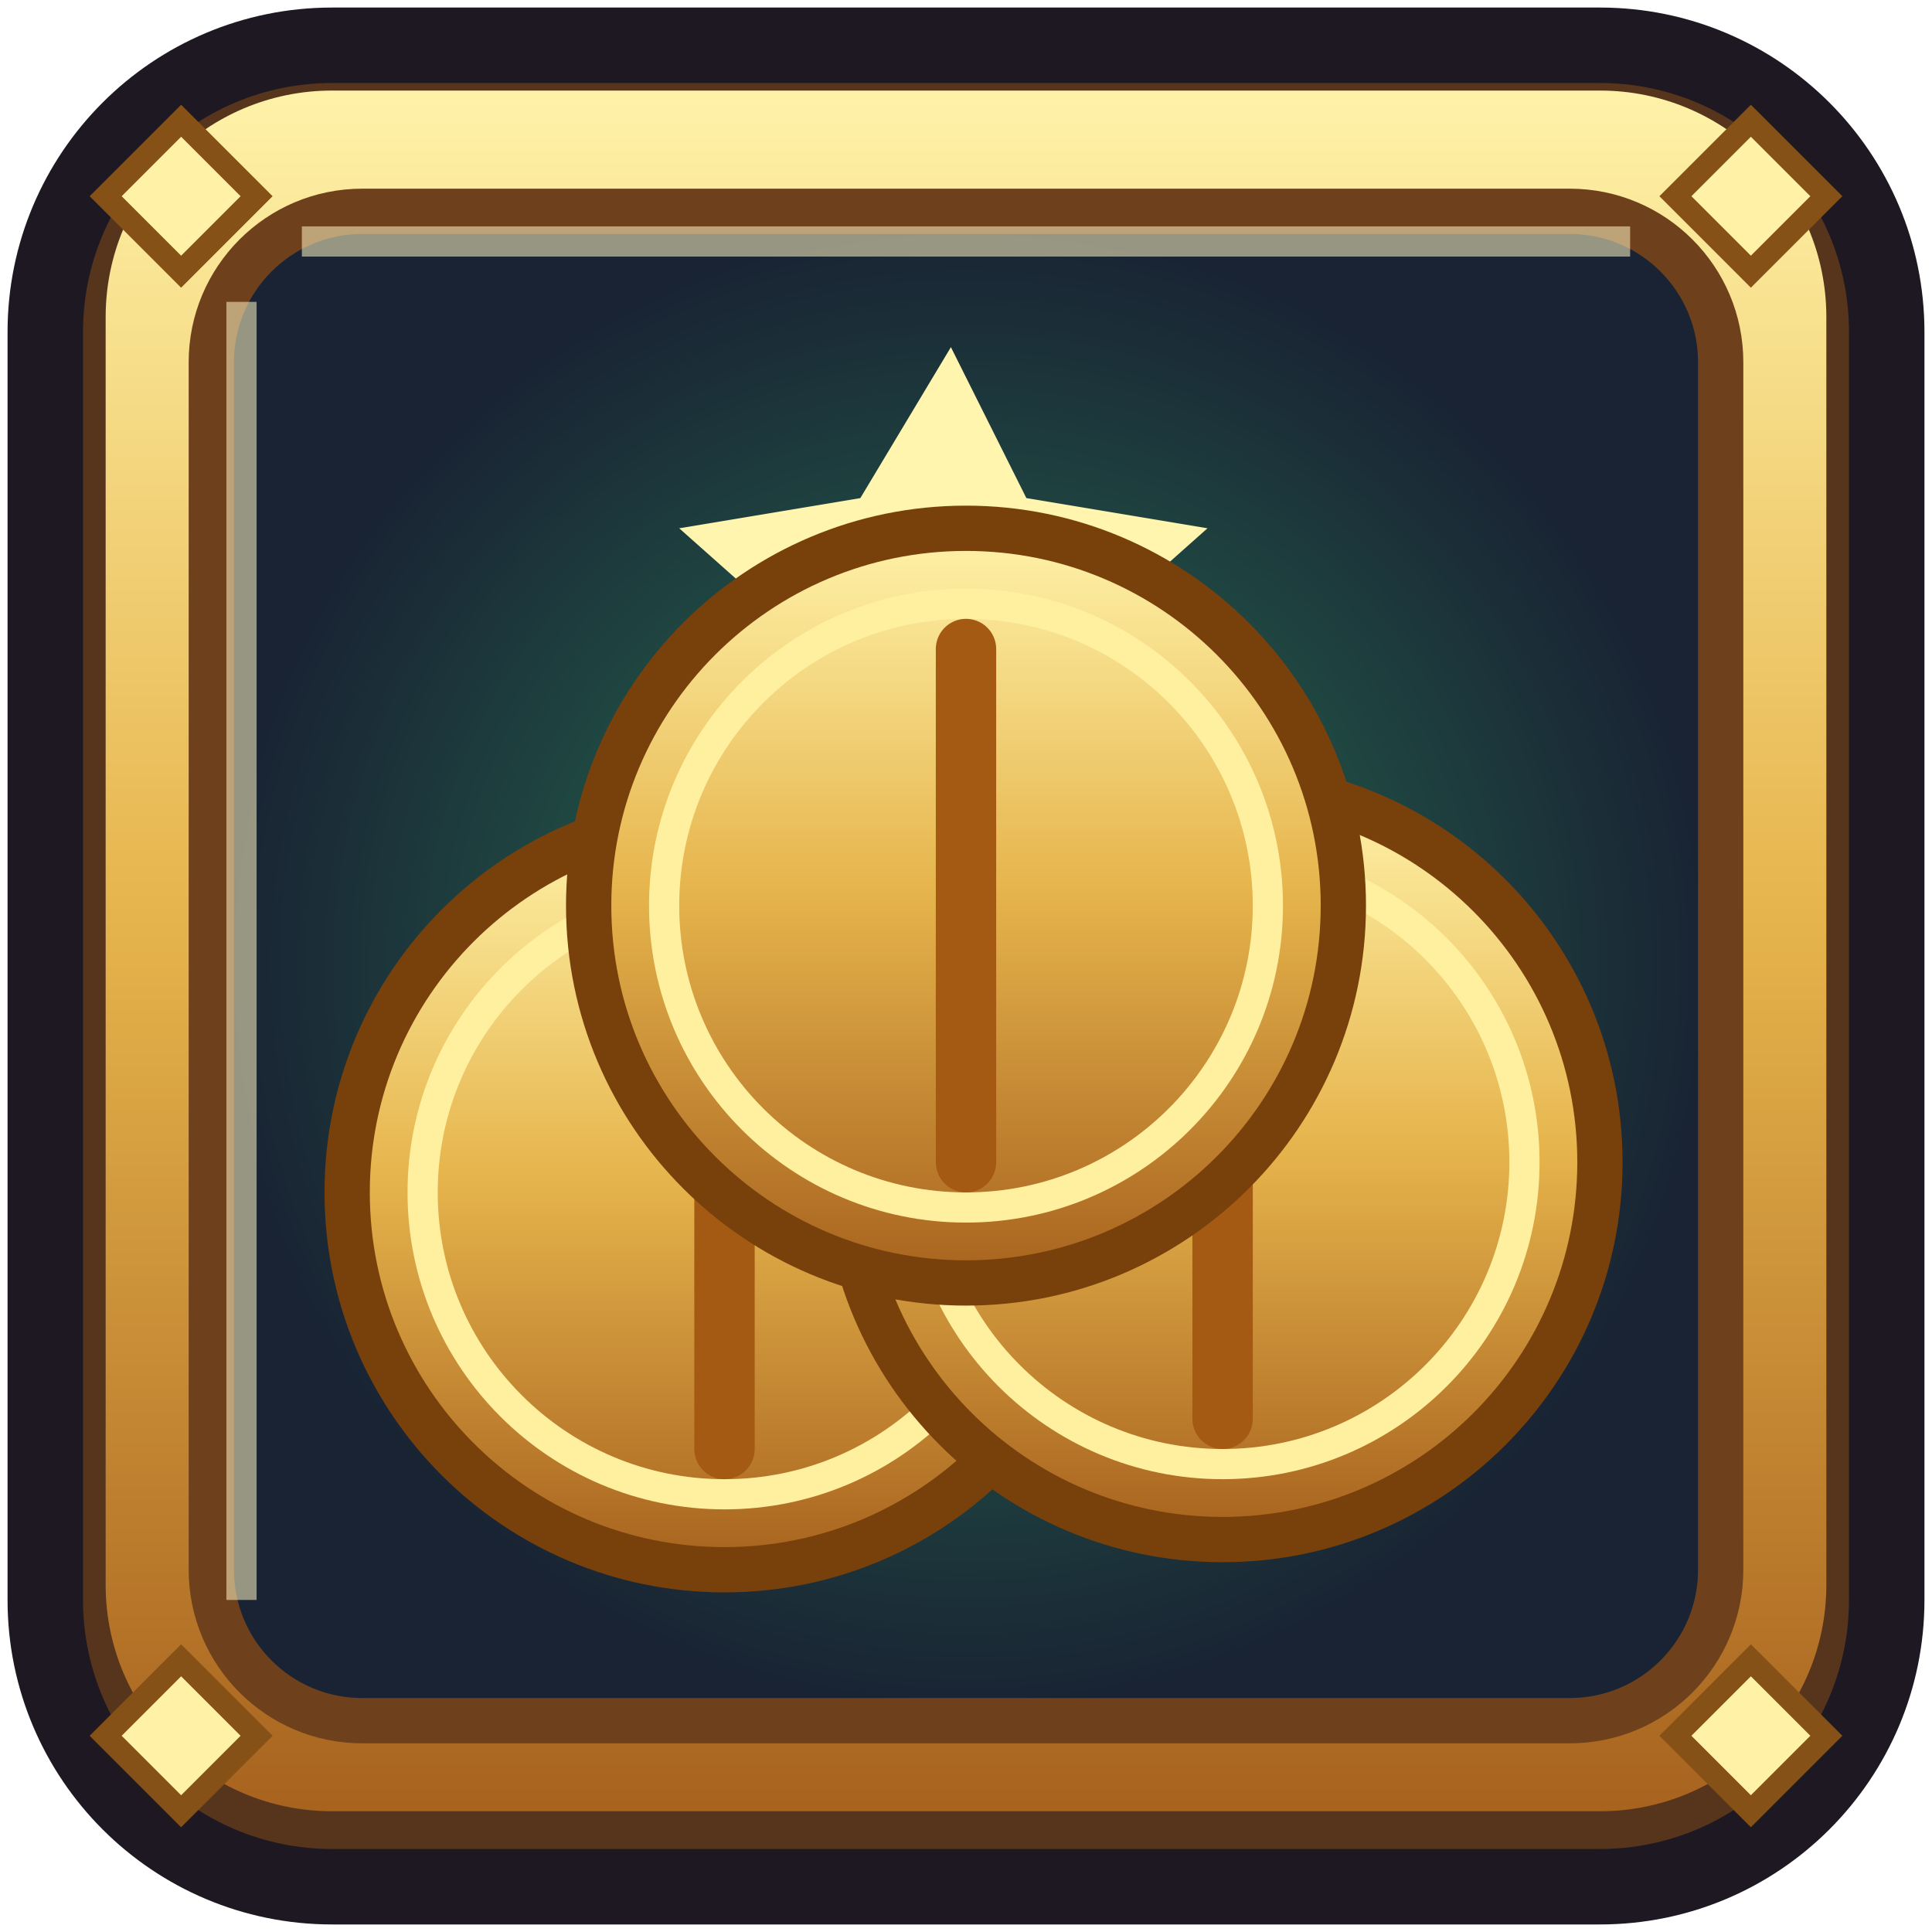
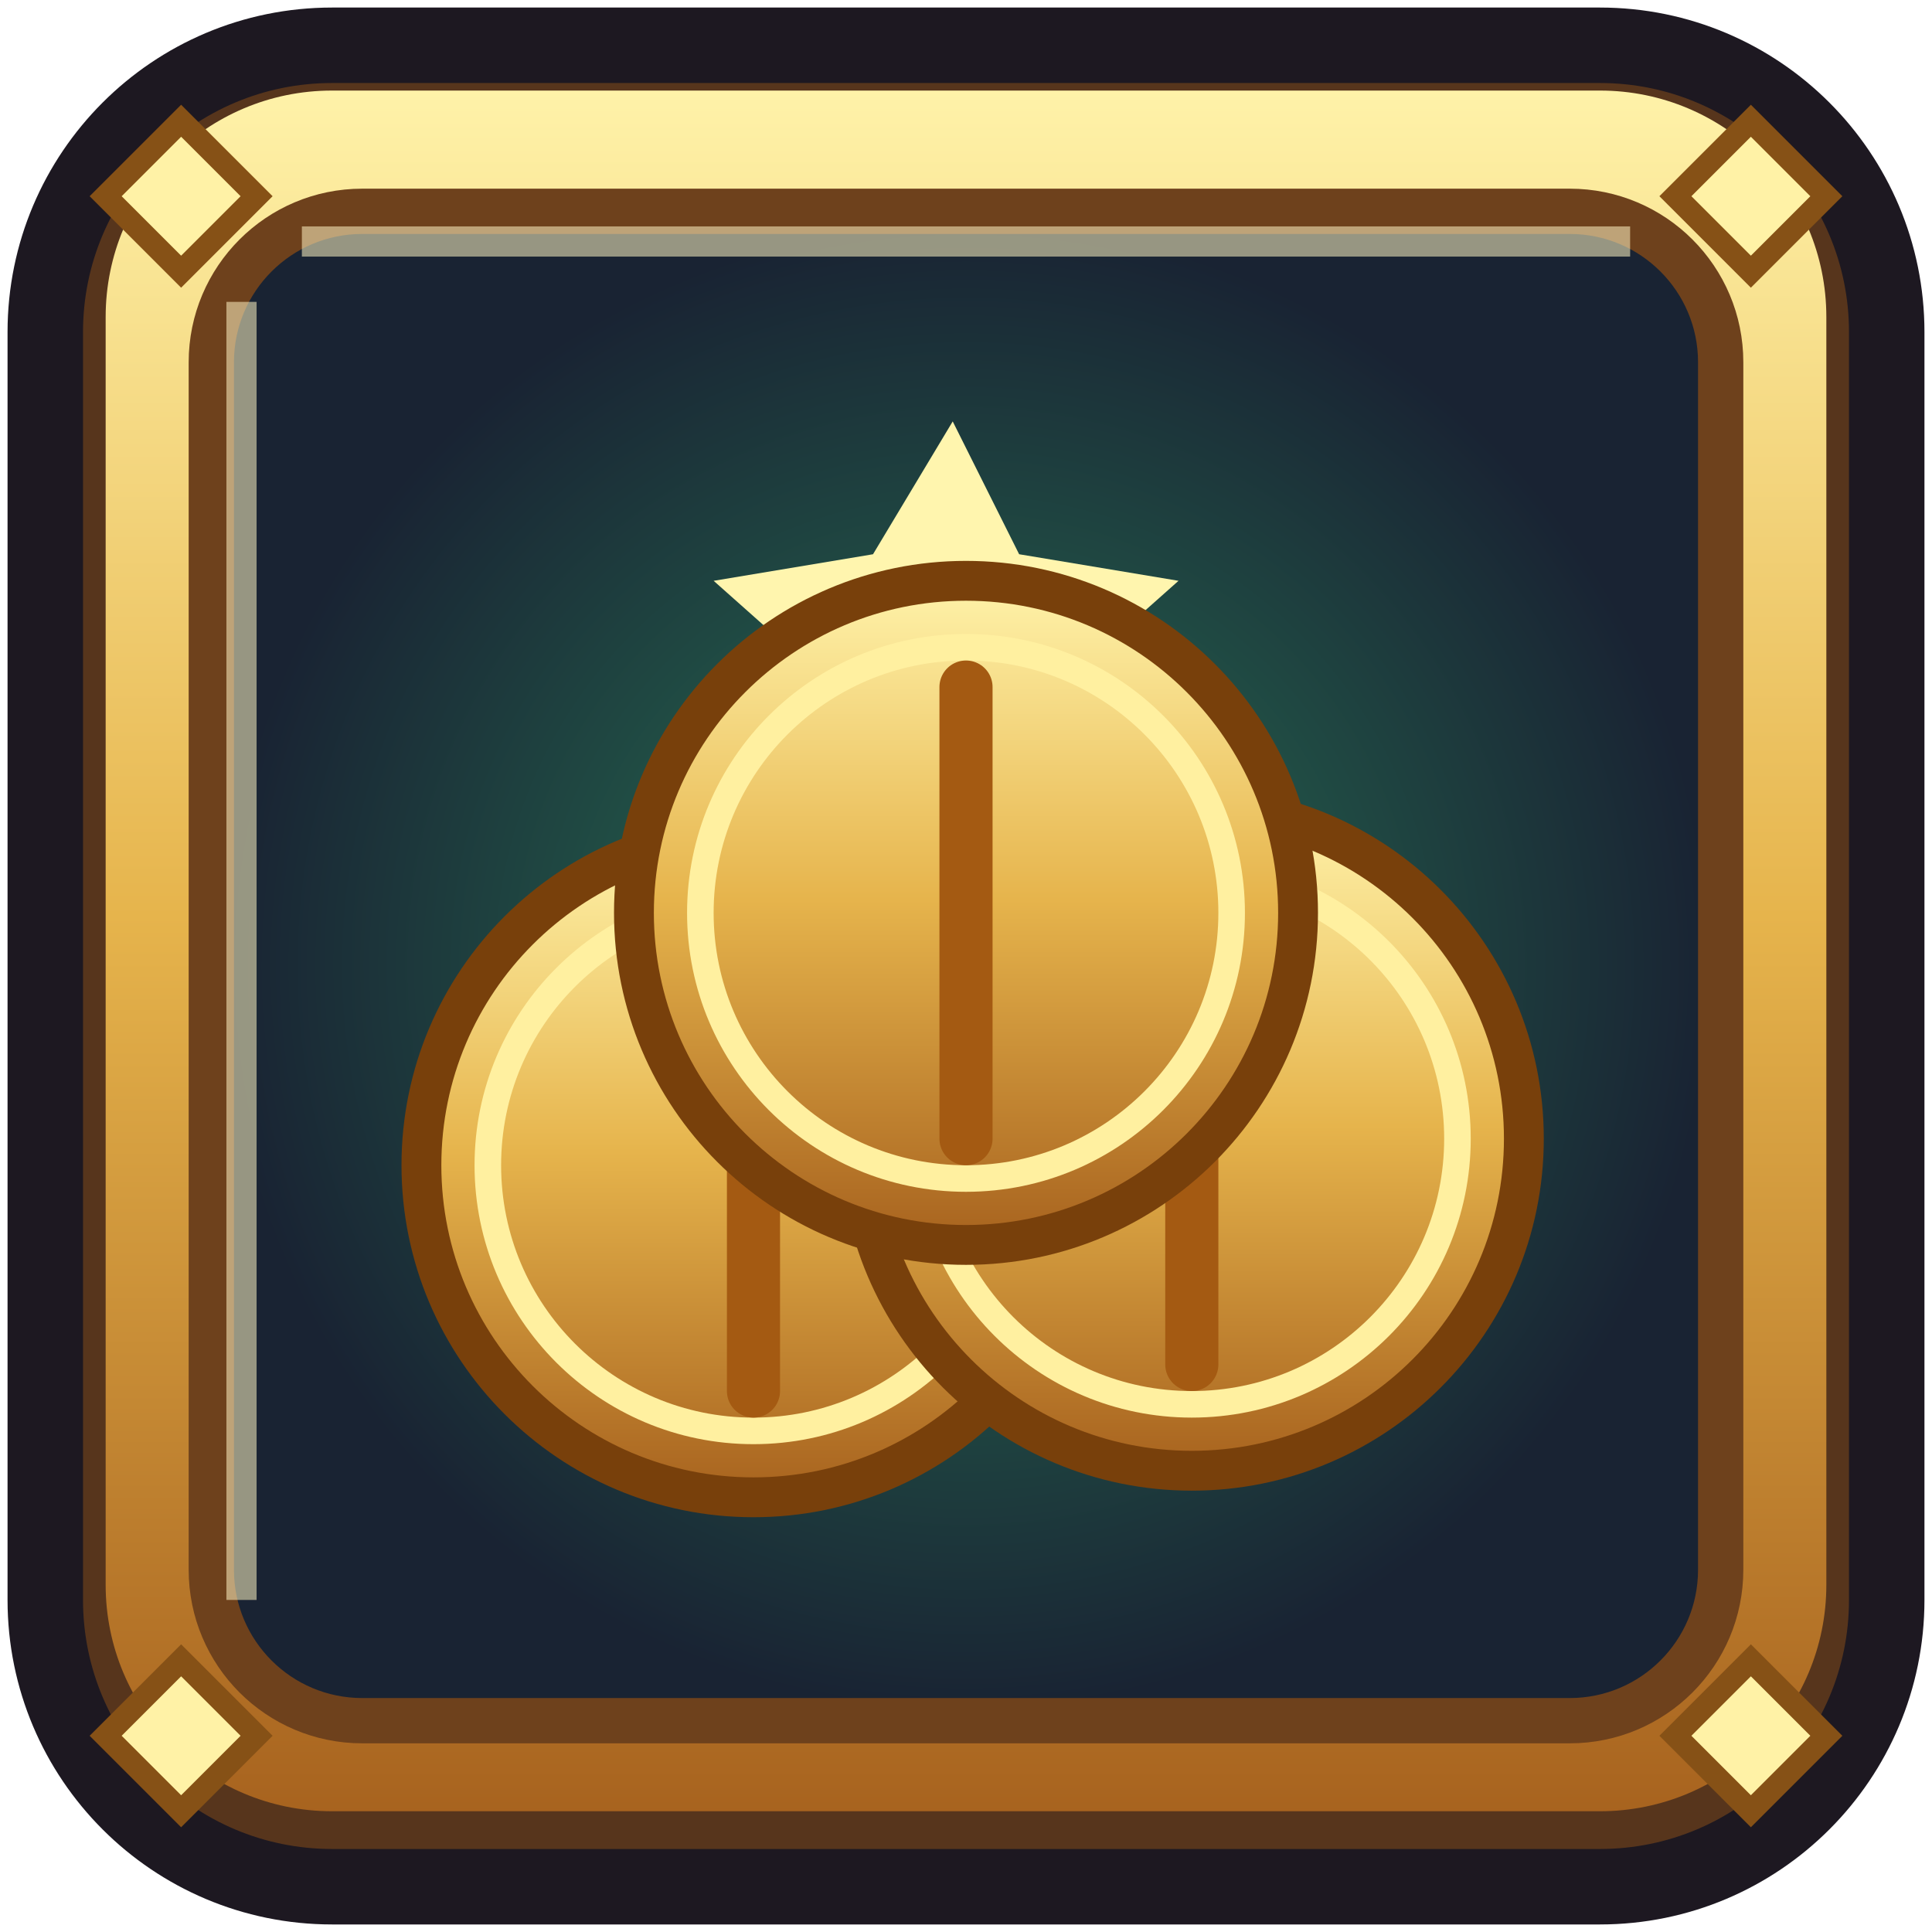
<svg xmlns="http://www.w3.org/2000/svg" viewBox="0 0 128 128">
  <defs>
    <linearGradient id="gold" x2="0" y2="1">
      <stop stop-color="#fff3aa" />
      <stop offset=".48" stop-color="#e6b44c" />
      <stop offset="1" stop-color="#a7621e" />
    </linearGradient>
    <linearGradient id="symbol" x2=".3" y2="1">
      <stop stop-color="#fff4a2" />
      <stop offset="1" stop-color="#e4a524" />
    </linearGradient>
    <radialGradient id="bg">
      <stop stop-color="#277655" />
      <stop offset="1" stop-color="#192333" />
    </radialGradient>
  </defs>
  <rect x="3" y="3" width="122" height="122" rx="19" fill="#57351c" stroke="#1d1821" stroke-width="5" />
  <rect x="7" y="6" width="114" height="114" rx="15" fill="url(#gold)" />
  <rect x="14" y="14" width="100" height="100" rx="10" fill="url(#bg)" stroke="#6e411c" stroke-width="3" />
  <path d="M20 16h88M16 20v86" fill="none" stroke="#fff4c3" opacity=".55" stroke-width="2" />
-   <g stroke-linejoin="round">
+   <g stroke-linejoin="round" transform="translate(64 64) scale(.88) translate(-64 -64)">
    <path d="m63 23 5 10 12 2-9 8 2 12-10-6-11 6 2-12-9-8 12-2Z" fill="#fff5ae" />
    <g>
      <circle cx="48" cy="79" r="25" fill="url(#gold)" stroke="#78400b" stroke-width="3" />
      <circle cx="48" cy="79" r="20" fill="none" stroke="#fff0a0" stroke-width="2" />
      <path d="M48 62v34" stroke="#a45a12" stroke-width="4" stroke-linecap="round" />
    </g>
    <g>
      <circle cx="81" cy="77" r="25" fill="url(#gold)" stroke="#78400b" stroke-width="3" />
      <circle cx="81" cy="77" r="20" fill="none" stroke="#fff0a0" stroke-width="2" />
      <path d="M81 60v34" stroke="#a45a12" stroke-width="4" stroke-linecap="round" />
    </g>
    <g>
      <circle cx="64" cy="60" r="25" fill="url(#gold)" stroke="#78400b" stroke-width="3" />
      <circle cx="64" cy="60" r="20" fill="none" stroke="#fff0a0" stroke-width="2" />
      <path d="M64 43v34" stroke="#a45a12" stroke-width="4" stroke-linecap="round" />
    </g>
  </g>
  <g fill="#fff2a6" stroke="#865116" stroke-width="1.5">
    <path d="m12 8 5 5-5 5-5-5Z" />
    <path d="m116 8 5 5-5 5-5-5Z" />
    <path d="m12 110 5 5-5 5-5-5Z" />
    <path d="m116 110 5 5-5 5-5-5Z" />
  </g>
</svg>
